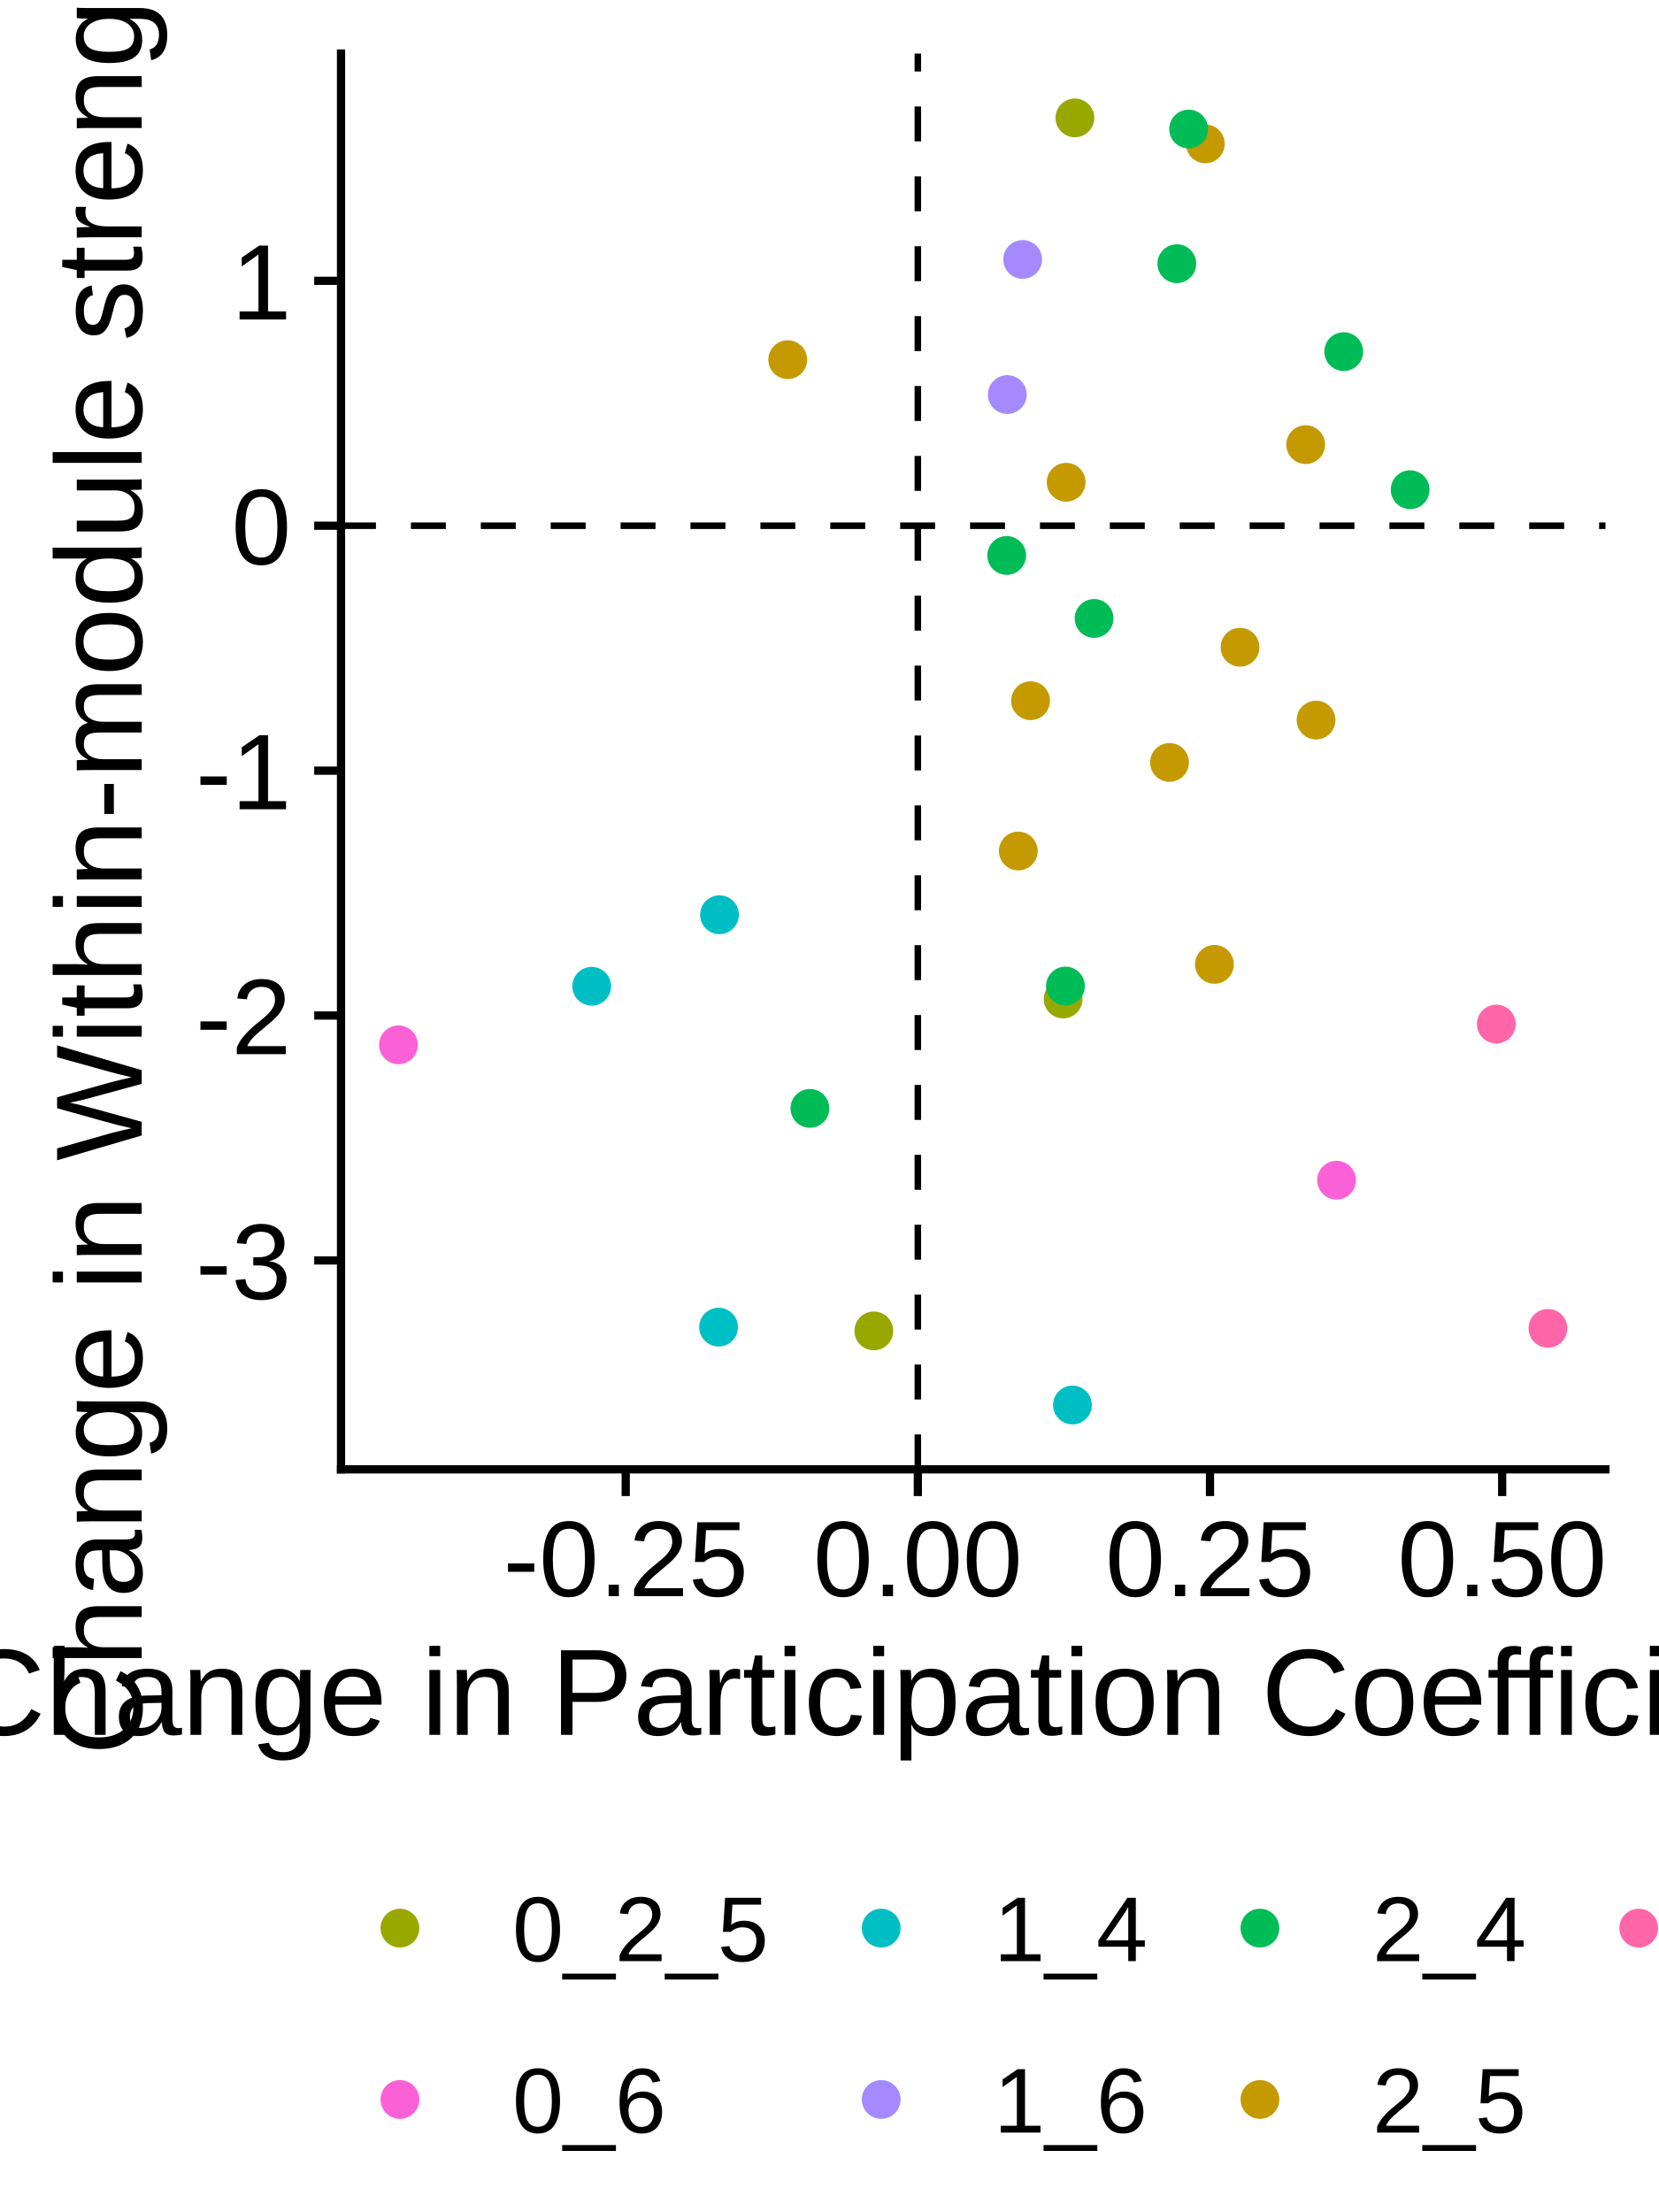
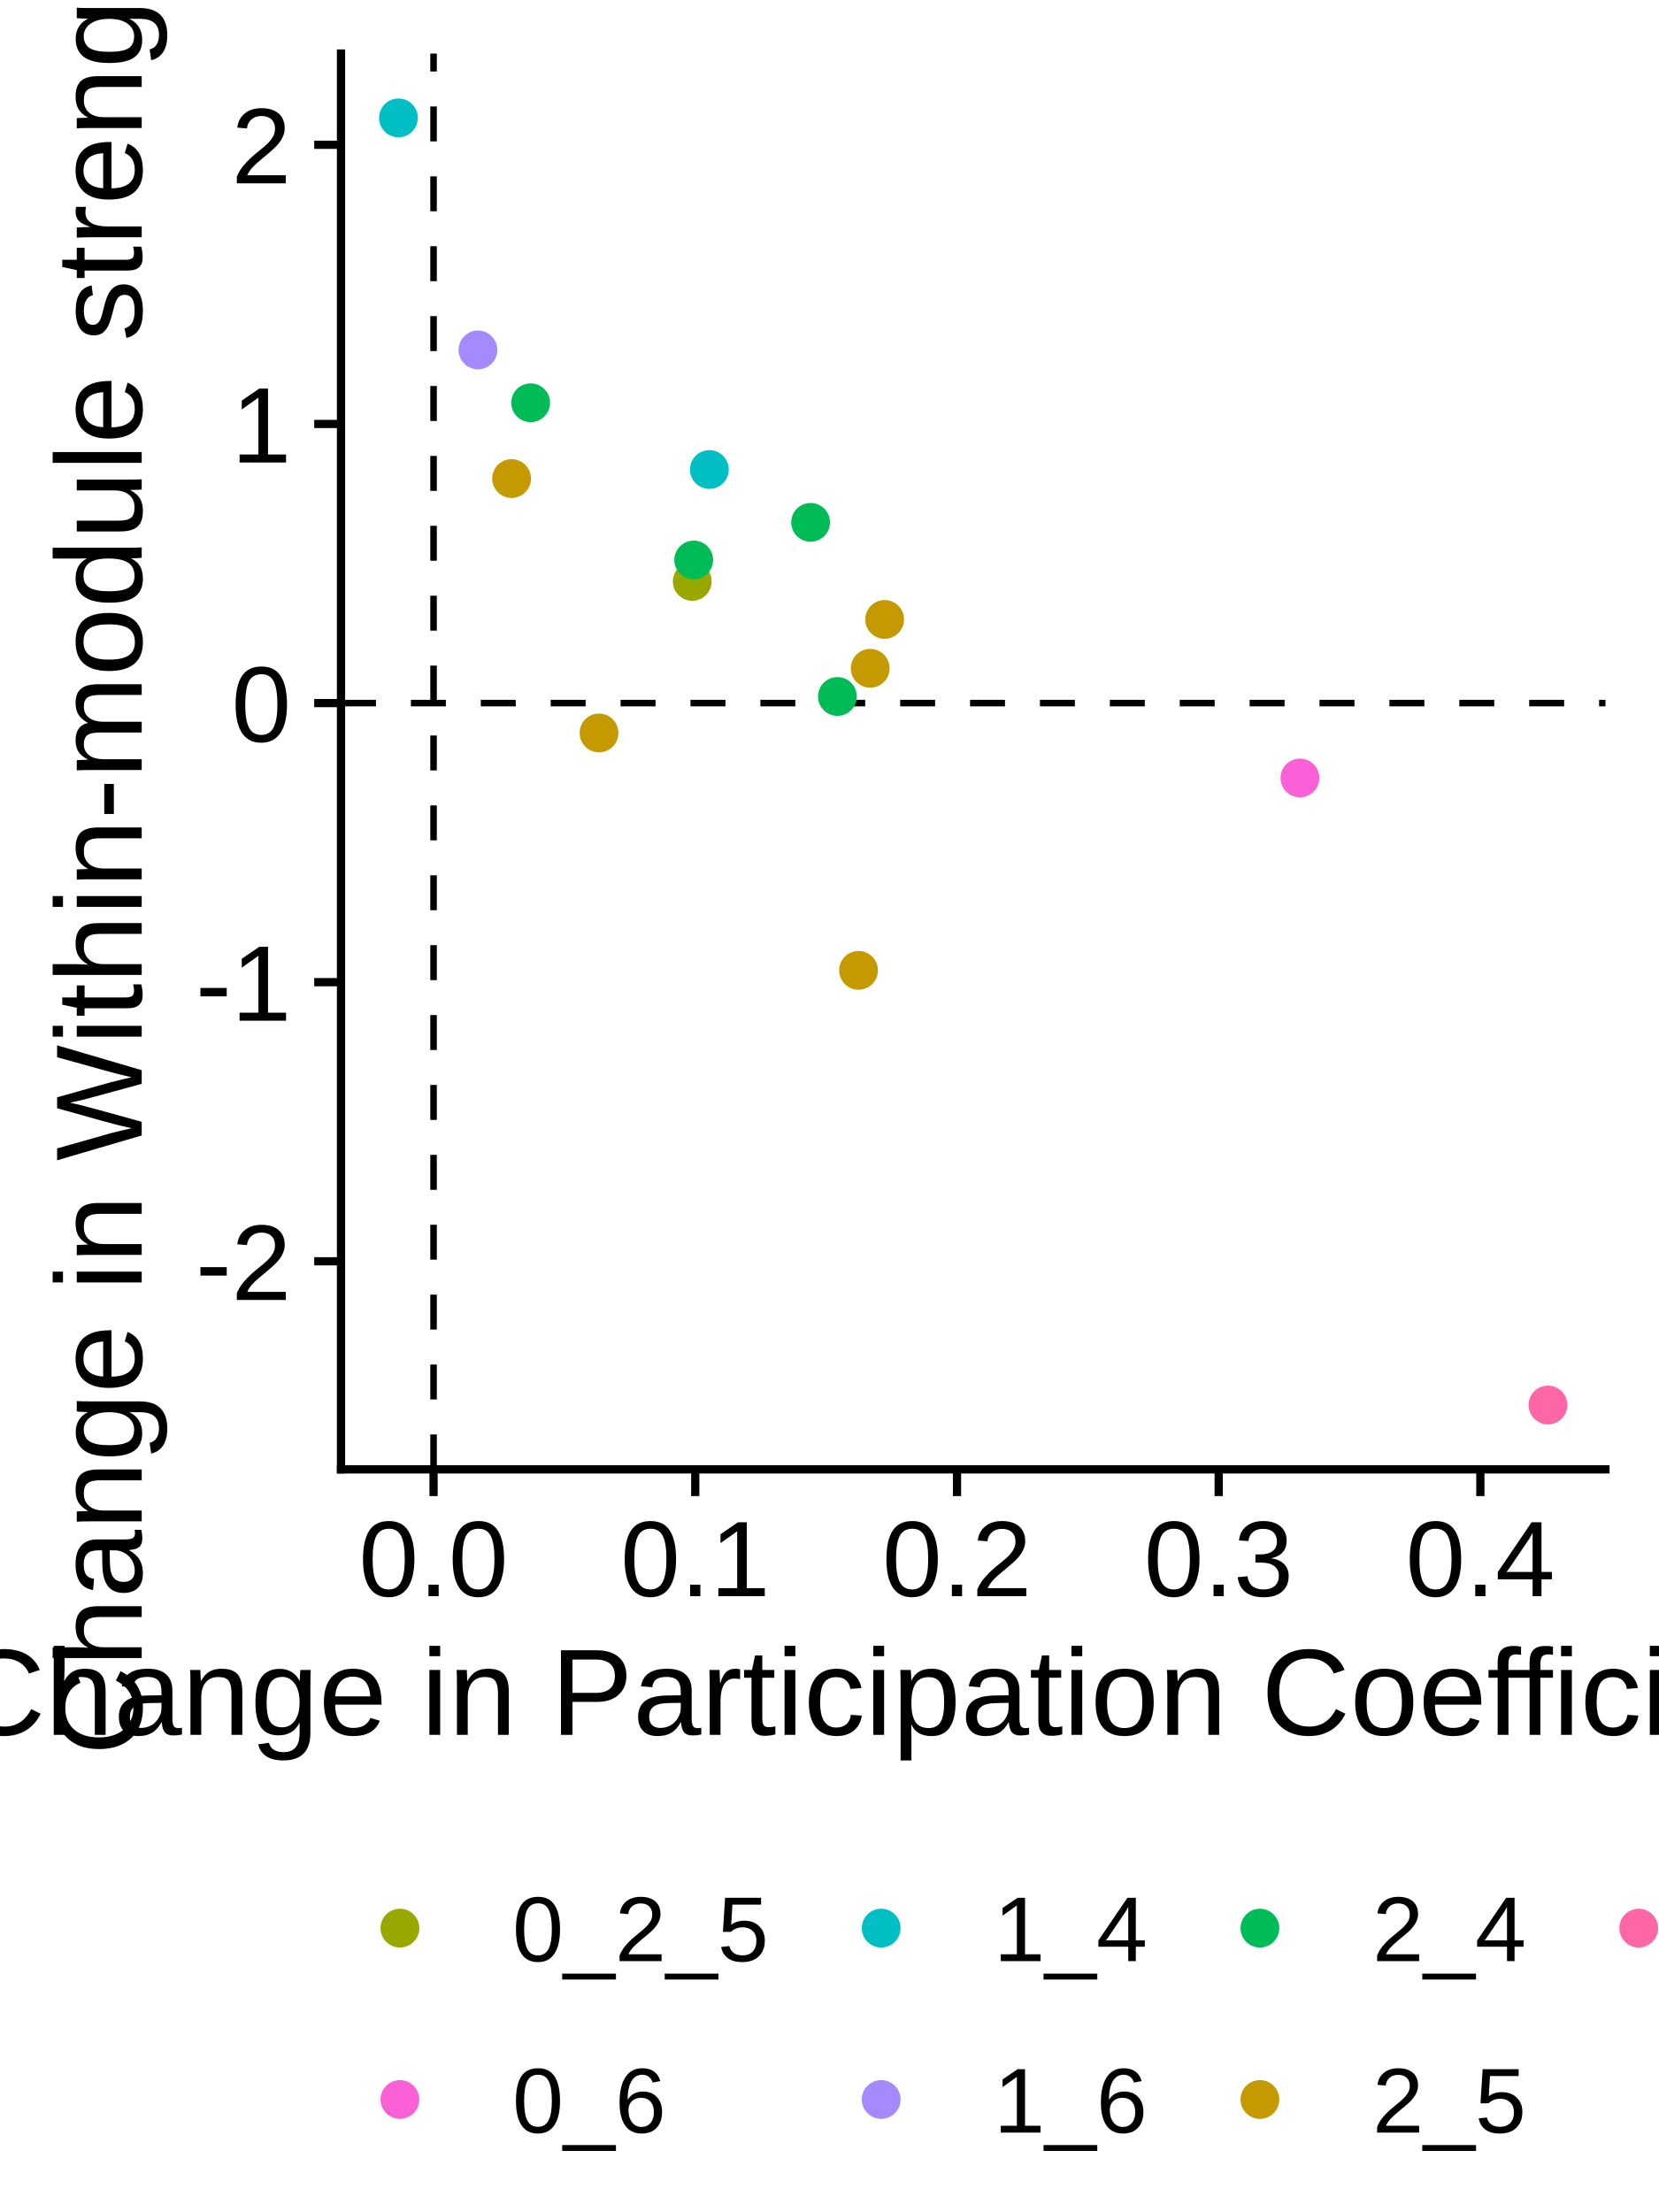
<svg xmlns="http://www.w3.org/2000/svg" class="svglite" width="216.00pt" height="288.00pt" viewBox="0 0 216.00 288.00">
  <defs>
    <style type="text/css">
    .svglite line, .svglite polyline, .svglite polygon, .svglite path, .svglite rect, .svglite circle {
      fill: none;
      stroke: #000000;
      stroke-linecap: round;
      stroke-linejoin: round;
      stroke-miterlimit: 10.00;
    }
    .svglite text {
      white-space: pre;
    }
  </style>
  </defs>
  <rect width="100%" height="100%" style="stroke: none; fill: none;" />
  <defs>
    <clipPath id="cpMC4wMHwyMTYuMDB8MC4wMHwyODguMDA=">
      <rect x="0.00" y="0.00" width="216.00" height="288.00" />
    </clipPath>
  </defs>
  <g clip-path="url(#cpMC4wMHwyMTYuMDB8MC4wMHwyODguMDA=)">
</g>
  <defs>
    <clipPath id="cpNDQuNDB8MjA5LjAzfDYuOTd8MTkxLjMx">
      <rect x="44.40" y="6.97" width="164.63" height="184.33" />
    </clipPath>
  </defs>
  <g clip-path="url(#cpNDQuNDB8MjA5LjAzfDYuOTd8MTkxLjMx)">
-     <line x1="44.40" y1="68.45" x2="209.03" y2="68.45" style="stroke-width: 0.85; stroke-dasharray: 4.55,4.55; stroke-linecap: butt;" />
-     <line x1="119.50" y1="191.31" x2="119.50" y2="6.97" style="stroke-width: 0.85; stroke-dasharray: 4.55,4.55; stroke-linecap: butt;" />
-     <circle cx="139.95" cy="15.35" r="2.17" style="stroke-width: 0.71; stroke: #99A800; fill: #99A800;" />
-     <circle cx="138.42" cy="130.07" r="2.17" style="stroke-width: 0.71; stroke: #99A800; fill: #99A800;" />
-     <circle cx="113.77" cy="173.28" r="2.17" style="stroke-width: 0.71; stroke: #99A800; fill: #99A800;" />
-     <circle cx="132.58" cy="110.80" r="2.17" style="stroke-width: 0.71; stroke: #C49A00; fill: #C49A00;" />
-     <circle cx="102.56" cy="46.83" r="2.17" style="stroke-width: 0.71; stroke: #C49A00; fill: #C49A00;" />
-     <circle cx="51.88" cy="136.04" r="2.17" style="stroke-width: 0.71; stroke: #FB61D7; fill: #FB61D7;" />
-     <circle cx="174.02" cy="153.66" r="2.17" style="stroke-width: 0.71; stroke: #FB61D7; fill: #FB61D7;" />
-     <circle cx="133.15" cy="33.78" r="2.17" style="stroke-width: 0.71; stroke: #A58AFF; fill: #A58AFF;" />
-     <circle cx="131.15" cy="51.37" r="2.17" style="stroke-width: 0.71; stroke: #A58AFF; fill: #A58AFF;" />
-     <circle cx="201.54" cy="172.95" r="2.17" style="stroke-width: 0.71; stroke: #FF66A8; fill: #FF66A8;" />
-     <circle cx="194.82" cy="133.33" r="2.17" style="stroke-width: 0.71; stroke: #FF66A8; fill: #FF66A8;" />
-     <circle cx="138.81" cy="62.79" r="2.17" style="stroke-width: 0.71; stroke: #C49A00; fill: #C49A00;" />
-     <circle cx="152.27" cy="99.27" r="2.17" style="stroke-width: 0.71; stroke: #C49A00; fill: #C49A00;" />
-     <circle cx="161.45" cy="84.27" r="2.17" style="stroke-width: 0.71; stroke: #C49A00; fill: #C49A00;" />
-     <circle cx="171.35" cy="93.75" r="2.17" style="stroke-width: 0.71; stroke: #C49A00; fill: #C49A00;" />
-     <circle cx="170.00" cy="57.89" r="2.17" style="stroke-width: 0.71; stroke: #C49A00; fill: #C49A00;" />
-     <circle cx="158.12" cy="125.56" r="2.17" style="stroke-width: 0.71; stroke: #C49A00; fill: #C49A00;" />
-     <circle cx="156.93" cy="18.73" r="2.17" style="stroke-width: 0.71; stroke: #C49A00; fill: #C49A00;" />
-     <circle cx="134.18" cy="91.23" r="2.17" style="stroke-width: 0.71; stroke: #C49A00; fill: #C49A00;" />
-     <circle cx="153.22" cy="34.33" r="2.17" style="stroke-width: 0.71; stroke: #00BC56; fill: #00BC56;" />
-     <circle cx="154.76" cy="16.80" r="2.17" style="stroke-width: 0.71; stroke: #00BC56; fill: #00BC56;" />
-     <circle cx="183.60" cy="63.76" r="2.17" style="stroke-width: 0.71; stroke: #00BC56; fill: #00BC56;" />
-     <circle cx="174.95" cy="45.78" r="2.17" style="stroke-width: 0.71; stroke: #00BC56; fill: #00BC56;" />
-     <circle cx="138.72" cy="128.38" r="2.17" style="stroke-width: 0.71; stroke: #00BC56; fill: #00BC56;" />
-     <circle cx="105.45" cy="144.31" r="2.17" style="stroke-width: 0.71; stroke: #00BC56; fill: #00BC56;" />
-     <circle cx="139.63" cy="182.93" r="2.17" style="stroke-width: 0.71; stroke: #00BFC4; fill: #00BFC4;" />
-     <circle cx="93.56" cy="172.79" r="2.17" style="stroke-width: 0.71; stroke: #00BFC4; fill: #00BFC4;" />
-     <circle cx="93.68" cy="119.10" r="2.17" style="stroke-width: 0.71; stroke: #00BFC4; fill: #00BFC4;" />
-     <circle cx="77.04" cy="128.41" r="2.17" style="stroke-width: 0.71; stroke: #00BFC4; fill: #00BFC4;" />
-     <circle cx="131.07" cy="72.32" r="2.17" style="stroke-width: 0.71; stroke: #00BC56; fill: #00BC56;" />
-     <circle cx="142.45" cy="80.52" r="2.17" style="stroke-width: 0.71; stroke: #00BC56; fill: #00BC56;" />
+     <line x1="44.40" y1="91.54" x2="209.03" y2="91.54" style="stroke-width: 0.85; stroke-dasharray: 4.55,4.55; stroke-linecap: butt;" />
+     <line x1="56.45" y1="191.31" x2="56.45" y2="6.97" style="stroke-width: 0.85; stroke-dasharray: 4.55,4.55; stroke-linecap: butt;" />
+     <circle cx="62.23" cy="45.56" r="2.17" style="stroke-width: 0.71; stroke: #A58AFF; fill: #A58AFF;" />
+     <circle cx="169.25" cy="101.29" r="2.17" style="stroke-width: 0.71; stroke: #FB61D7; fill: #FB61D7;" />
+     <circle cx="201.54" cy="182.93" r="2.17" style="stroke-width: 0.71; stroke: #FF66A8; fill: #FF66A8;" />
+     <circle cx="92.36" cy="61.13" r="2.17" style="stroke-width: 0.71; stroke: #00BFC4; fill: #00BFC4;" />
+     <circle cx="69.09" cy="52.44" r="2.17" style="stroke-width: 0.71; stroke: #00BC56; fill: #00BC56;" />
+     <circle cx="51.88" cy="15.35" r="2.17" style="stroke-width: 0.71; stroke: #00BFC4; fill: #00BFC4;" />
+     <circle cx="113.30" cy="87.01" r="2.17" style="stroke-width: 0.71; stroke: #C49A00; fill: #C49A00;" />
+     <circle cx="109.03" cy="90.68" r="2.17" style="stroke-width: 0.71; stroke: #00BC56; fill: #00BC56;" />
+     <circle cx="66.61" cy="62.31" r="2.17" style="stroke-width: 0.71; stroke: #C49A00; fill: #C49A00;" />
+     <circle cx="111.78" cy="126.34" r="2.17" style="stroke-width: 0.71; stroke: #C49A00; fill: #C49A00;" />
+     <circle cx="77.99" cy="95.43" r="2.17" style="stroke-width: 0.71; stroke: #C49A00; fill: #C49A00;" />
+     <circle cx="115.18" cy="80.65" r="2.17" style="stroke-width: 0.71; stroke: #C49A00; fill: #C49A00;" />
+     <circle cx="90.13" cy="75.70" r="2.17" style="stroke-width: 0.71; stroke: #99A800; fill: #99A800;" />
+     <circle cx="90.32" cy="72.91" r="2.17" style="stroke-width: 0.71; stroke: #00BC56; fill: #00BC56;" />
+     <circle cx="105.54" cy="68.01" r="2.17" style="stroke-width: 0.71; stroke: #00BC56; fill: #00BC56;" />
  </g>
  <g clip-path="url(#cpMC4wMHwyMTYuMDB8MC4wMHwyODguMDA=)">
    <polyline points="44.40,191.31 44.40,6.97 " style="stroke-width: 1.07; stroke-linecap: square;" />
-     <text x="37.92" y="169.13" text-anchor="end" style="font-size: 14.00px; font-family: &quot;Arial&quot;;" textLength="12.45px" lengthAdjust="spacingAndGlyphs">-3</text>
-     <text x="37.92" y="137.25" text-anchor="end" style="font-size: 14.00px; font-family: &quot;Arial&quot;;" textLength="12.45px" lengthAdjust="spacingAndGlyphs">-2</text>
-     <text x="37.92" y="105.36" text-anchor="end" style="font-size: 14.00px; font-family: &quot;Arial&quot;;" textLength="12.45px" lengthAdjust="spacingAndGlyphs">-1</text>
-     <text x="37.92" y="73.47" text-anchor="end" style="font-size: 14.00px; font-family: &quot;Arial&quot;;" textLength="7.78px" lengthAdjust="spacingAndGlyphs">0</text>
-     <text x="37.92" y="41.59" text-anchor="end" style="font-size: 14.00px; font-family: &quot;Arial&quot;;" textLength="7.78px" lengthAdjust="spacingAndGlyphs">1</text>
-     <polyline points="40.91,164.11 44.40,164.11 " style="stroke-width: 1.07; stroke-linecap: butt;" />
-     <polyline points="40.91,132.22 44.40,132.22 " style="stroke-width: 1.07; stroke-linecap: butt;" />
-     <polyline points="40.91,100.34 44.40,100.34 " style="stroke-width: 1.07; stroke-linecap: butt;" />
-     <polyline points="40.91,68.45 44.40,68.45 " style="stroke-width: 1.07; stroke-linecap: butt;" />
-     <polyline points="40.91,36.56 44.40,36.56 " style="stroke-width: 1.07; stroke-linecap: butt;" />
+     <text x="37.92" y="169.25" text-anchor="end" style="font-size: 14.00px; font-family: &quot;Arial&quot;;" textLength="12.45px" lengthAdjust="spacingAndGlyphs">-2</text>
+     <text x="37.92" y="132.90" text-anchor="end" style="font-size: 14.00px; font-family: &quot;Arial&quot;;" textLength="12.45px" lengthAdjust="spacingAndGlyphs">-1</text>
+     <text x="37.92" y="96.56" text-anchor="end" style="font-size: 14.00px; font-family: &quot;Arial&quot;;" textLength="7.78px" lengthAdjust="spacingAndGlyphs">0</text>
+     <text x="37.92" y="60.22" text-anchor="end" style="font-size: 14.00px; font-family: &quot;Arial&quot;;" textLength="7.78px" lengthAdjust="spacingAndGlyphs">1</text>
+     <text x="37.92" y="23.87" text-anchor="end" style="font-size: 14.00px; font-family: &quot;Arial&quot;;" textLength="7.78px" lengthAdjust="spacingAndGlyphs">2</text>
+     <polyline points="40.91,164.22 44.40,164.22 " style="stroke-width: 1.07; stroke-linecap: butt;" />
+     <polyline points="40.91,127.88 44.40,127.88 " style="stroke-width: 1.07; stroke-linecap: butt;" />
+     <polyline points="40.91,91.54 44.40,91.54 " style="stroke-width: 1.07; stroke-linecap: butt;" />
+     <polyline points="40.91,55.20 44.40,55.20 " style="stroke-width: 1.07; stroke-linecap: butt;" />
+     <polyline points="40.91,18.85 44.40,18.85 " style="stroke-width: 1.07; stroke-linecap: butt;" />
    <polyline points="44.40,191.31 209.03,191.31 " style="stroke-width: 1.07; stroke-linecap: square;" />
-     <polyline points="81.47,194.79 81.47,191.31 " style="stroke-width: 1.07; stroke-linecap: butt;" />
-     <polyline points="119.50,194.79 119.50,191.31 " style="stroke-width: 1.07; stroke-linecap: butt;" />
-     <polyline points="157.54,194.79 157.54,191.31 " style="stroke-width: 1.07; stroke-linecap: butt;" />
-     <polyline points="195.58,194.79 195.58,191.31 " style="stroke-width: 1.07; stroke-linecap: butt;" />
-     <text x="81.47" y="207.82" text-anchor="middle" style="font-size: 14.00px; font-family: &quot;Arial&quot;;" textLength="31.90px" lengthAdjust="spacingAndGlyphs">-0.25</text>
-     <text x="119.50" y="207.82" text-anchor="middle" style="font-size: 14.00px; font-family: &quot;Arial&quot;;" textLength="27.24px" lengthAdjust="spacingAndGlyphs">0.00</text>
-     <text x="157.54" y="207.82" text-anchor="middle" style="font-size: 14.00px; font-family: &quot;Arial&quot;;" textLength="27.24px" lengthAdjust="spacingAndGlyphs">0.25</text>
-     <text x="195.58" y="207.82" text-anchor="middle" style="font-size: 14.00px; font-family: &quot;Arial&quot;;" textLength="27.24px" lengthAdjust="spacingAndGlyphs">0.50</text>
+     <polyline points="56.45,194.79 56.45,191.31 " style="stroke-width: 1.07; stroke-linecap: butt;" />
+     <polyline points="90.52,194.79 90.52,191.31 " style="stroke-width: 1.07; stroke-linecap: butt;" />
+     <polyline points="124.60,194.79 124.60,191.31 " style="stroke-width: 1.07; stroke-linecap: butt;" />
+     <polyline points="158.67,194.79 158.67,191.31 " style="stroke-width: 1.07; stroke-linecap: butt;" />
+     <polyline points="192.74,194.79 192.74,191.31 " style="stroke-width: 1.07; stroke-linecap: butt;" />
+     <text x="56.45" y="207.82" text-anchor="middle" style="font-size: 14.00px; font-family: &quot;Arial&quot;;" textLength="19.45px" lengthAdjust="spacingAndGlyphs">0.0</text>
+     <text x="90.52" y="207.82" text-anchor="middle" style="font-size: 14.00px; font-family: &quot;Arial&quot;;" textLength="19.45px" lengthAdjust="spacingAndGlyphs">0.1</text>
+     <text x="124.60" y="207.82" text-anchor="middle" style="font-size: 14.00px; font-family: &quot;Arial&quot;;" textLength="19.45px" lengthAdjust="spacingAndGlyphs">0.2</text>
+     <text x="158.67" y="207.82" text-anchor="middle" style="font-size: 14.00px; font-family: &quot;Arial&quot;;" textLength="19.45px" lengthAdjust="spacingAndGlyphs">0.3</text>
+     <text x="192.74" y="207.82" text-anchor="middle" style="font-size: 14.00px; font-family: &quot;Arial&quot;;" textLength="19.45px" lengthAdjust="spacingAndGlyphs">0.4</text>
    <text x="126.71" y="225.88" text-anchor="middle" style="font-size: 16.00px; font-family: &quot;Arial&quot;;" textLength="265.03px" lengthAdjust="spacingAndGlyphs">Change in Participation Coefficient, P</text>
    <text transform="translate(18.45,99.14) rotate(-90)" text-anchor="middle" style="font-size: 16.00px; font-family: &quot;Arial&quot;;" textLength="258.79px" lengthAdjust="spacingAndGlyphs">Change in Within-module strength, z</text>
    <circle cx="52.07" cy="251.04" r="2.17" style="stroke-width: 0.71; stroke: #99A800; fill: #99A800;" />
    <circle cx="52.07" cy="273.35" r="2.17" style="stroke-width: 0.71; stroke: #FB61D7; fill: #FB61D7;" />
    <circle cx="114.73" cy="251.04" r="2.17" style="stroke-width: 0.71; stroke: #00BFC4; fill: #00BFC4;" />
    <circle cx="114.73" cy="273.35" r="2.17" style="stroke-width: 0.71; stroke: #A58AFF; fill: #A58AFF;" />
    <circle cx="164.04" cy="251.04" r="2.17" style="stroke-width: 0.71; stroke: #00BC56; fill: #00BC56;" />
    <circle cx="164.04" cy="273.35" r="2.17" style="stroke-width: 0.71; stroke: #C49A00; fill: #C49A00;" />
    <circle cx="213.36" cy="251.04" r="2.17" style="stroke-width: 0.71; stroke: #FF66A8; fill: #FF66A8;" />
    <text x="66.71" y="255.34" style="font-size: 12.00px; font-family: &quot;Arial&quot;;" textLength="33.37px" lengthAdjust="spacingAndGlyphs">0_2_5</text>
    <text x="66.71" y="277.66" style="font-size: 12.00px; font-family: &quot;Arial&quot;;" textLength="20.02px" lengthAdjust="spacingAndGlyphs">0_6</text>
    <text x="129.38" y="255.34" style="font-size: 12.00px; font-family: &quot;Arial&quot;;" textLength="20.02px" lengthAdjust="spacingAndGlyphs">1_4</text>
    <text x="129.38" y="277.66" style="font-size: 12.00px; font-family: &quot;Arial&quot;;" textLength="20.02px" lengthAdjust="spacingAndGlyphs">1_6</text>
    <text x="178.69" y="255.34" style="font-size: 12.00px; font-family: &quot;Arial&quot;;" textLength="20.02px" lengthAdjust="spacingAndGlyphs">2_4</text>
    <text x="178.69" y="277.66" style="font-size: 12.00px; font-family: &quot;Arial&quot;;" textLength="20.02px" lengthAdjust="spacingAndGlyphs">2_5</text>
    <text x="228.00" y="255.34" style="font-size: 12.00px; font-family: &quot;Arial&quot;;" textLength="20.02px" lengthAdjust="spacingAndGlyphs">5_6</text>
  </g>
</svg>
